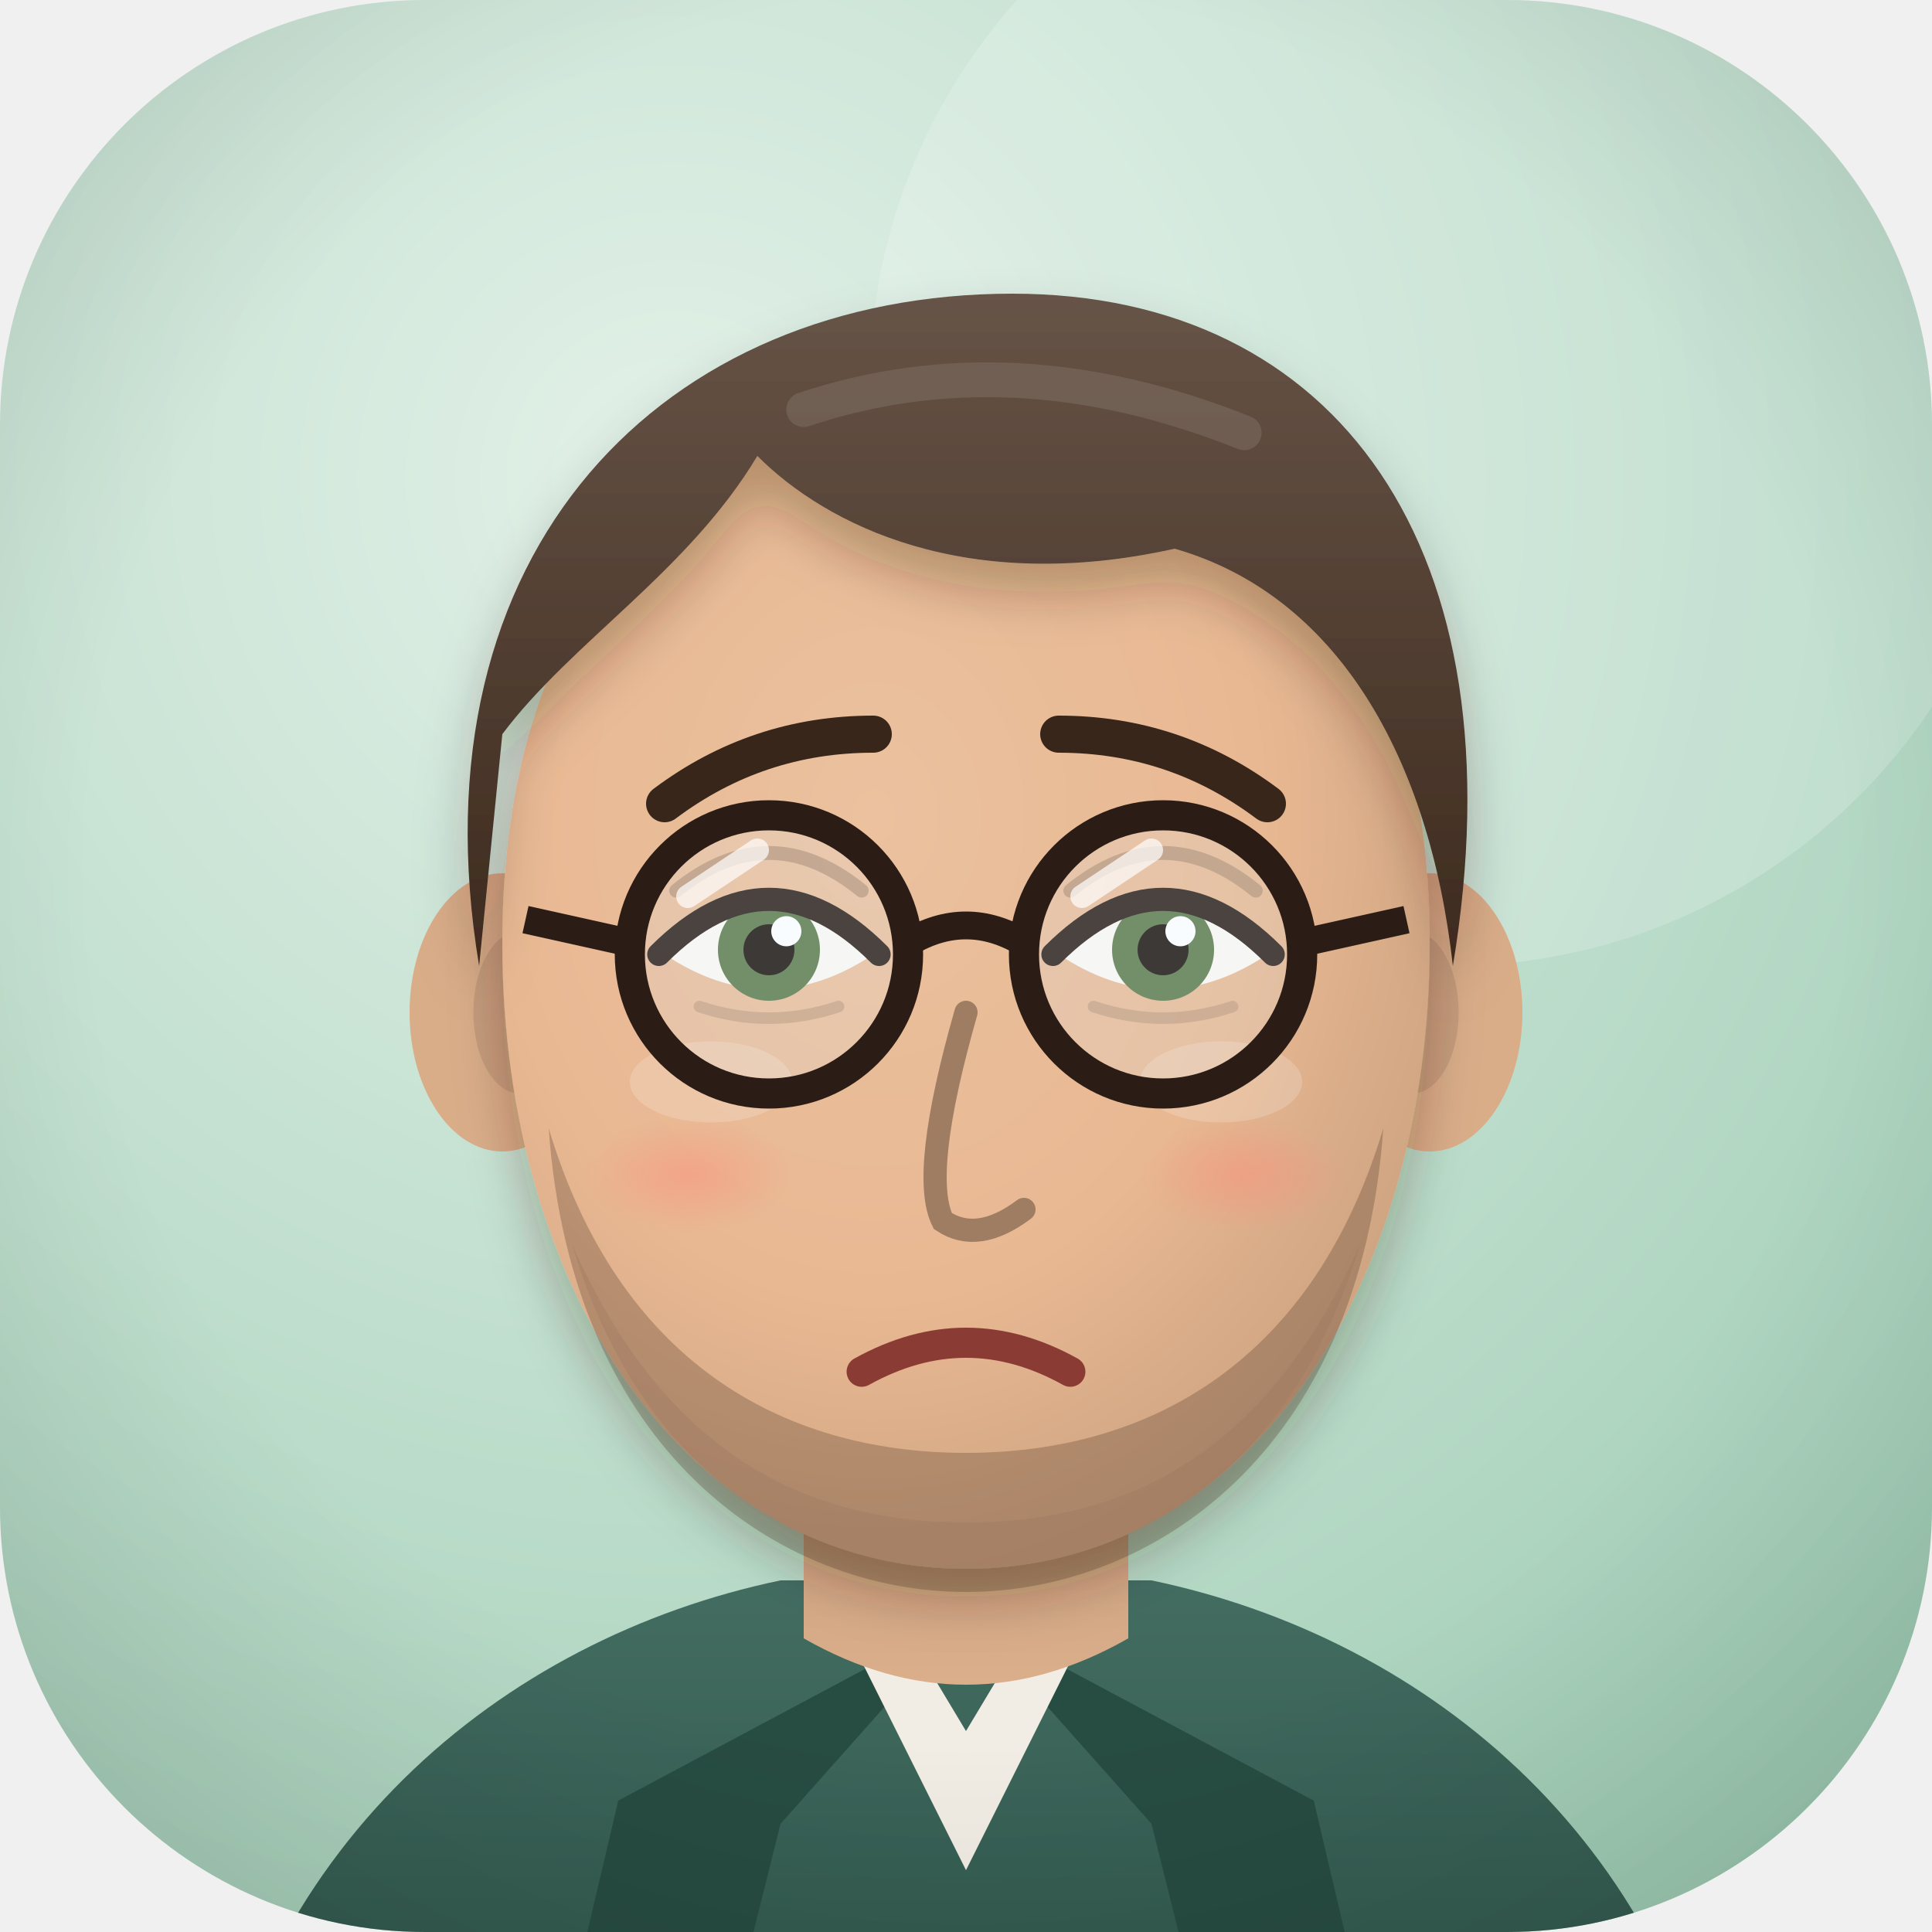
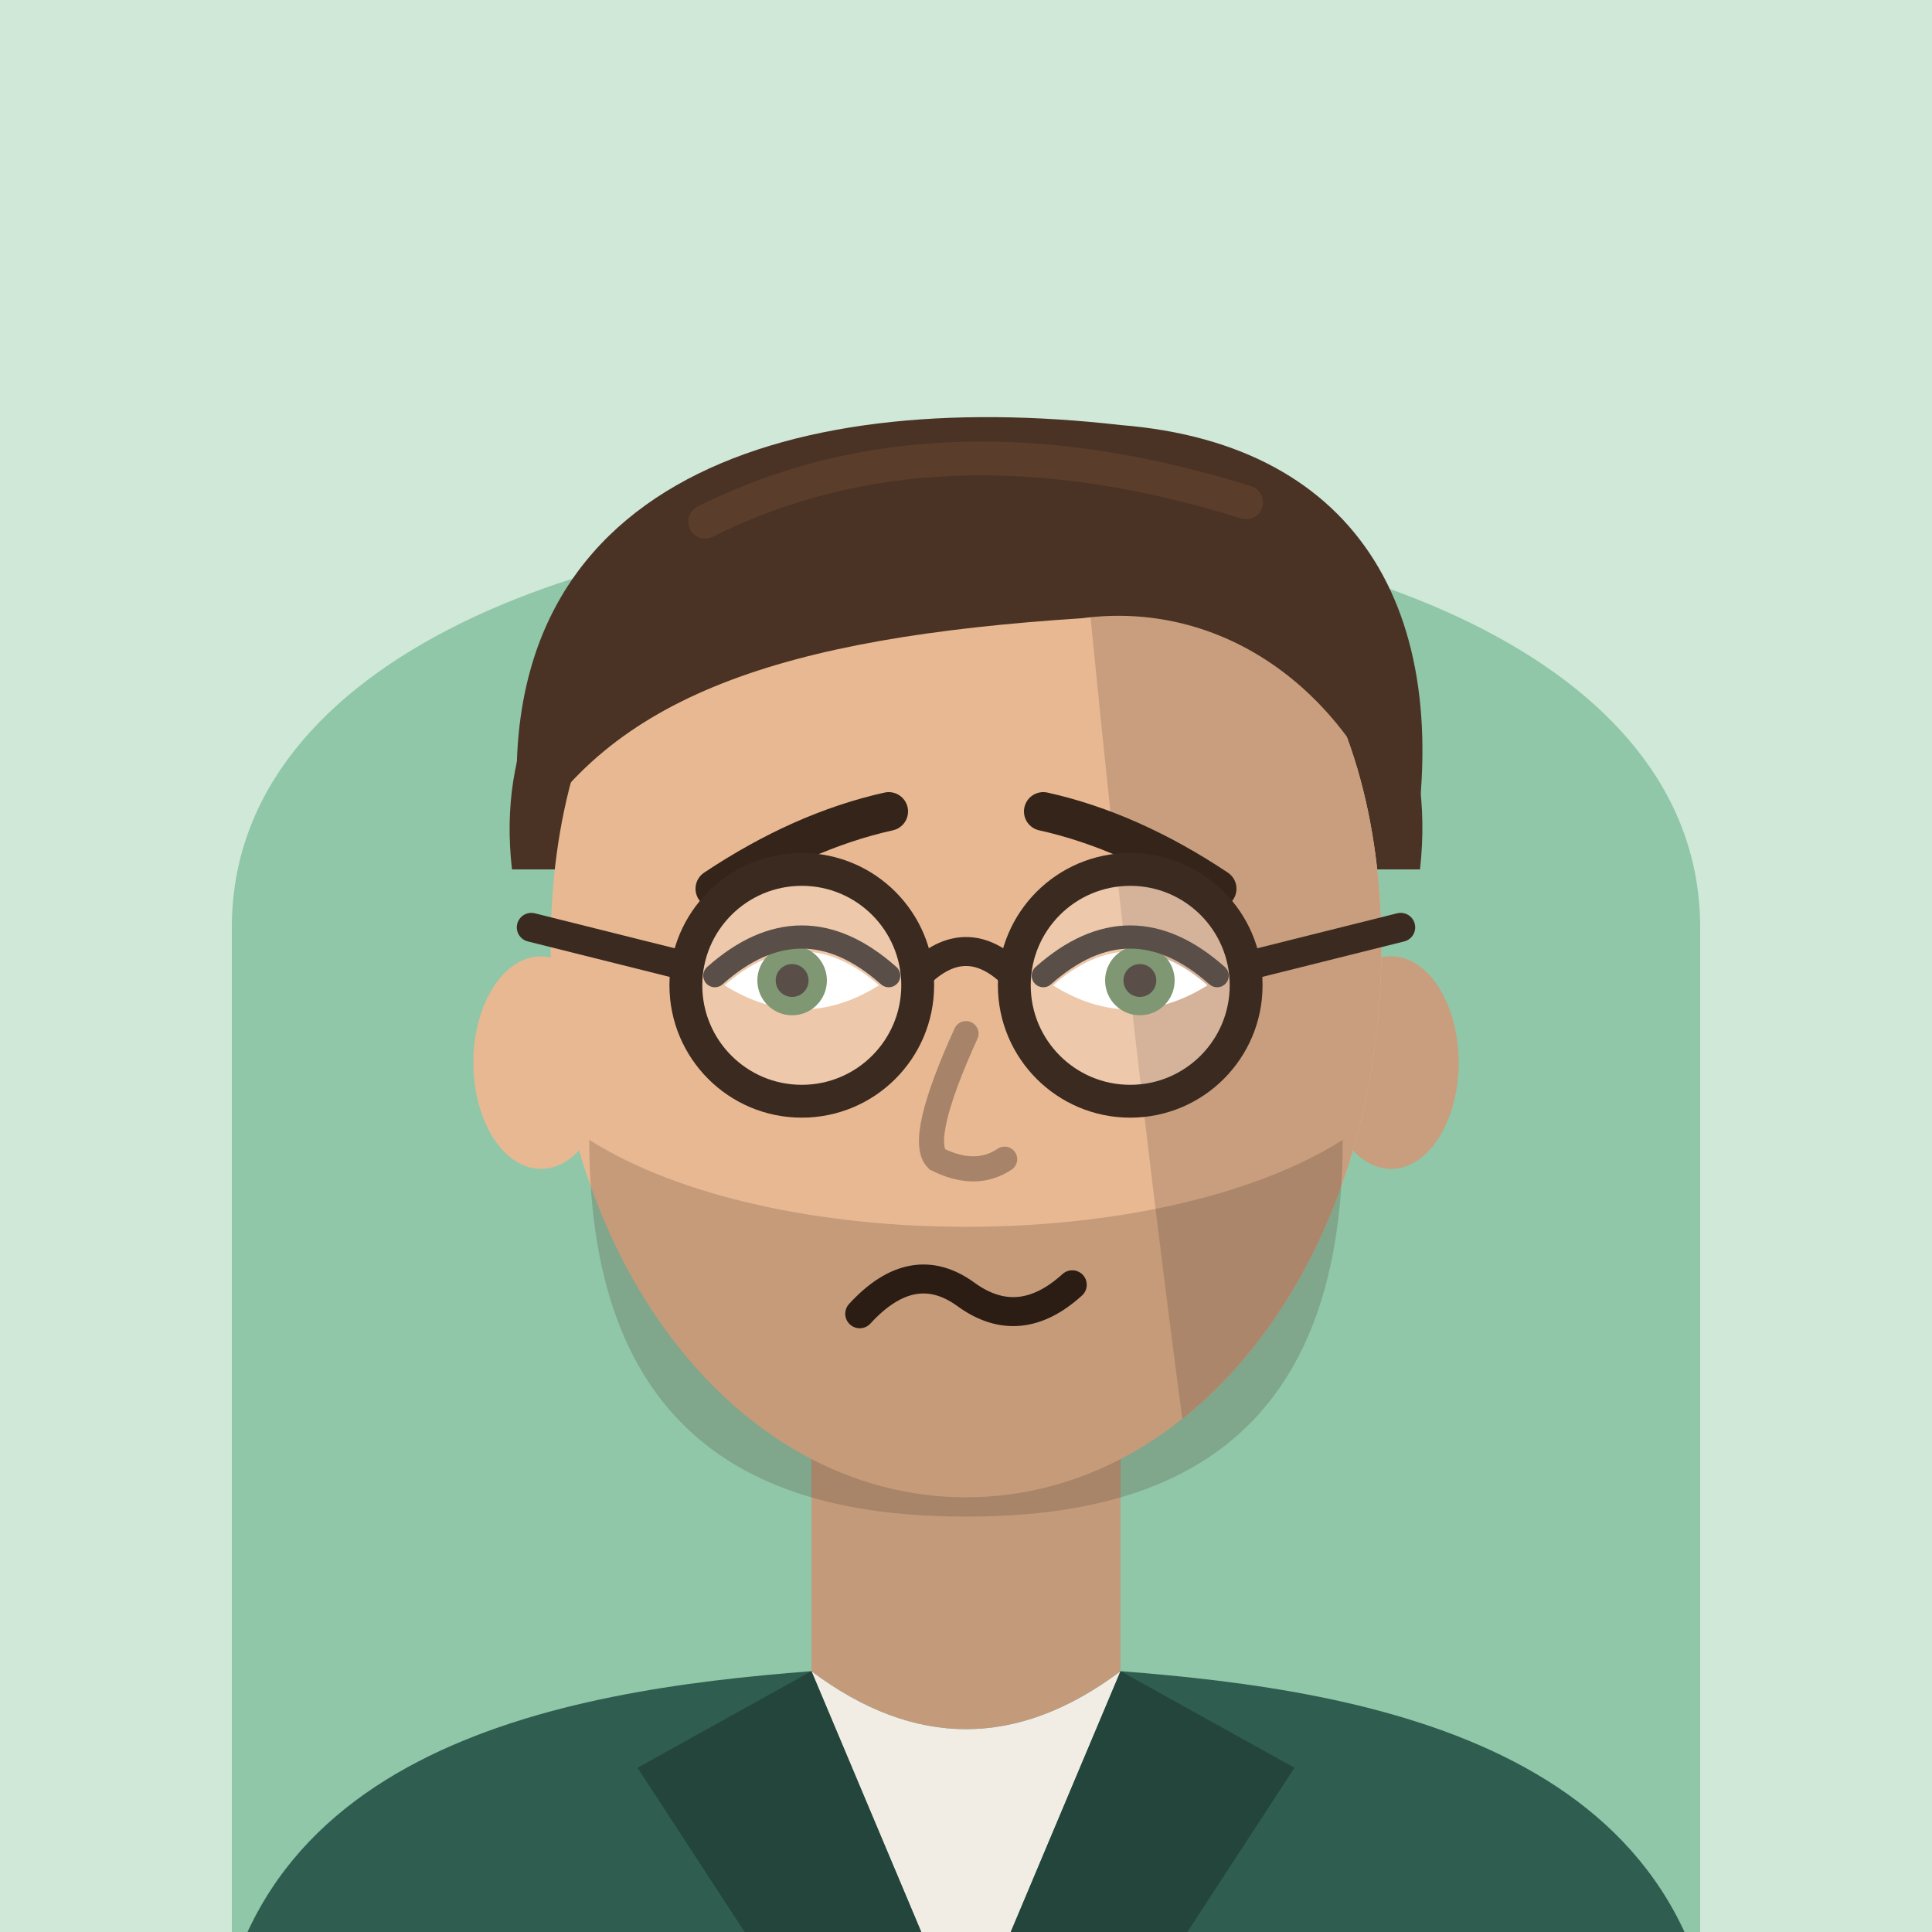
- <svg xmlns="http://www.w3.org/2000/svg" viewBox="0 0 200 200" width="200" height="200">
+ <svg xmlns="http://www.w3.org/2000/svg" viewBox="0 0 200 200">
  <defs>
-     <radialGradient id="p2bg" cx="0.35" cy="0.25" r="0.9">
-       <stop offset="0" stop-color="#e3f1e8" stop-opacity="1" />
-       <stop offset="1" stop-color="#9fcdb5" stop-opacity="1" />
-     </radialGradient>
-     <radialGradient id="p2sk" cx="0.4" cy="0.35" r="0.7">
-       <stop offset="0" stop-color="#ebc19f" stop-opacity="1" />
-       <stop offset="0.6" stop-color="#e8b892" stop-opacity="1" />
-       <stop offset="1" stop-color="#cca280" stop-opacity="1" />
-     </radialGradient>
-     <linearGradient id="p2nk" x1="0" y1="0" x2="0" y2="1">
-       <stop offset="0" stop-color="#be9778" stop-opacity="1" />
-       <stop offset="1" stop-color="#dcaf8b" stop-opacity="1" />
-     </linearGradient>
-     <linearGradient id="p2hr" x1="0" y1="0" x2="0" y2="1">
-       <stop offset="0" stop-color="#675447" stop-opacity="1" />
-       <stop offset="1" stop-color="#3d2a1e" stop-opacity="1" />
-     </linearGradient>
-     <linearGradient id="p2cl" x1="0" y1="0" x2="0" y2="1">
-       <stop offset="0" stop-color="#446d62" stop-opacity="1" />
-       <stop offset="1" stop-color="#284f44" stop-opacity="1" />
-     </linearGradient>
-     <radialGradient id="p2bl" cx="0.5" cy="0.5" r="0.5">
-       <stop offset="0" stop-color="#ff8b7a" stop-opacity="0.45" />
-       <stop offset="1" stop-color="#ff8b7a" stop-opacity="0" />
-     </radialGradient>
-     <radialGradient id="p2vg" cx="0.5" cy="0.45" r="0.75">
-       <stop offset="0.6" stop-color="#000" stop-opacity="0" />
-       <stop offset="1" stop-color="#000" stop-opacity="0.16" />
-     </radialGradient>
-     <clipPath id="p2cp">
-       <rect width="200" height="200" rx="44" />
+     <clipPath id="c230469417">
+       <path d="M100 40 C130 40 143 62 143 88 C143 120 124 145 100 145 C76 145 57 120 57 88 C57 62 70 40 100 40 Z" />
    </clipPath>
-     <filter id="p2rm" x="-20%" y="-20%" width="140%" height="140%">
-       <feDropShadow dx="0" dy="2.5" stdDeviation="2.2" flood-color="#2b1a10" flood-opacity="0.28" />
-     </filter>
+     <clipPath id="c230469417f">
+       <rect width="200" height="200" />
+     </clipPath>
  </defs>
-   <g clip-path="url(#p2cp)">
-     <rect width="200" height="200" fill="url(#p2bg)" />
-     <circle cx="150" cy="40" r="60" fill="#fff" opacity="0.18" />
-     <g transform="translate(100 112) scale(1.2) translate(-100 -104)">
-       <path d="M34 200 C38 170 60 152 84 147 L116 147 C140 152 162 170 166 200 Z" fill="url(#p2cl)" />
-       <path d="M100 150 L84 168 L76 200 L62 200 L70 166 Z" fill="#274c42" />
-       <path d="M100 150 L116 168 L124 200 L138 200 L130 166 Z" fill="#274c42" />
-       <path d="M90 152 L100 172 L110 152 L106 150 L100 160 L94 150 Z" fill="#f2ede4" />
-       <path d="M86 130 L86 152 Q100 160 114 152 L114 130 Z" fill="url(#p2nk)" />
-       <path d="M86 140 Q100 150 114 140 L114 134 Q100 144 86 134 Z" fill="#ae8a6e" opacity="0.35" />
-       <ellipse cx="60" cy="98" rx="8" ry="12" fill="#daad89" />
-       <ellipse cx="61.5" cy="98" rx="4" ry="7" fill="#ba9375" opacity="0.6" />
-       <ellipse cx="140" cy="98" rx="8" ry="12" fill="#daad89" />
-       <ellipse cx="138.5" cy="98" rx="4" ry="7" fill="#ba9375" opacity="0.6" />
-       <path d="M100 46 C126 46 140 64 140 92 C140 122 124 146 100 146 C76 146 60 122 60 92 C60 64 74 46 100 46 Z" fill="url(#p2sk)" filter="url(#p2rm)" />
-       <path d="M66 118 C72 138 86 146 100 146 C114 146 128 138 134 118 C126 136 114 142 100 142 C86 142 74 136 66 118 Z" fill="#ba9375" opacity="0.35" />
-       <ellipse cx="78" cy="104" rx="7" ry="3.5" fill="#fff" opacity="0.18" />
-       <ellipse cx="122" cy="104" rx="7" ry="3.5" fill="#fff" opacity="0.18" />
-       <ellipse cx="76" cy="112" rx="9" ry="5" fill="url(#p2bl)" />
-       <ellipse cx="124" cy="112" rx="9" ry="5" fill="url(#p2bl)" />
-       <path d="M74 80 Q82 74 92 74" stroke="#38261b" stroke-width="3.2" fill="none" stroke-linecap="round" />
-       <path d="M126 80 Q118 74 108 74" stroke="#38261b" stroke-width="3.2" fill="none" stroke-linecap="round" />
-       <path d="M74 93 Q83 84 92 93 Q83 99 74 93 Z" fill="#fbf8f4" />
-       <circle cx="83" cy="92.6" r="4.4" fill="#5b7a4a" />
-       <circle cx="83" cy="92.6" r="2.2" fill="#1a110c" />
-       <circle cx="84.5" cy="91" r="1.3" fill="#fff" />
-       <path d="M73.5 93 Q83 83.5 92.5 93" stroke="#2b1d16" stroke-width="2" fill="none" stroke-linecap="round" />
-       <path d="M75 87.5 Q83 81 91 87.5" stroke="#a28166" stroke-width="1.2" fill="none" opacity="0.6" stroke-linecap="round" />
-       <path d="M77 97.5 Q83 99.5 89 97.5" stroke="#ae8a6e" stroke-width="1" fill="none" opacity="0.5" stroke-linecap="round" />
-       <path d="M108 93 Q117 84 126 93 Q117 99 108 93 Z" fill="#fbf8f4" />
-       <circle cx="117" cy="92.6" r="4.4" fill="#5b7a4a" />
-       <circle cx="117" cy="92.6" r="2.2" fill="#1a110c" />
-       <circle cx="118.5" cy="91" r="1.3" fill="#fff" />
-       <path d="M107.5 93 Q117 83.5 126.5 93" stroke="#2b1d16" stroke-width="2" fill="none" stroke-linecap="round" />
-       <path d="M109 87.5 Q117 81 125 87.5" stroke="#a28166" stroke-width="1.2" fill="none" opacity="0.6" stroke-linecap="round" />
-       <path d="M111 97.5 Q117 99.5 123 97.5" stroke="#ae8a6e" stroke-width="1" fill="none" opacity="0.5" stroke-linecap="round" />
-       <path d="M100 98 Q96 112 98 116 Q101 118 105 115" stroke="#9e7d63" stroke-width="2" fill="none" stroke-linecap="round" />
-       <path d="M64 108 C66 136 84 148 100 148 C116 148 134 136 136 108 C130 128 116 136 100 136 C84 136 70 128 64 108 Z" fill="#4a3324" opacity="0.28" />
-       <path d="M91 129 Q100 124 109 129" stroke="#8a3b34" stroke-width="2.6" fill="none" stroke-linecap="round" />
-       <g filter="url(#p2rm)">
-         <path d="M58 94 C52 58 74 36 104 36 C132 36 148 58 142 94 C140 76 132 62 118 58 C100 62 88 56 82 50 C76 60 66 66 60 74 Z" fill="url(#p2hr)" />
-         <path d="M86 46 Q104 40 124 48" stroke="#7d6c61" stroke-width="3" fill="none" stroke-linecap="round" opacity="0.55" />
+   <g clip-path="url(#c230469417f)">
+     <rect width="200" height="200" fill="#cfe8d8" />
+     <path d="M24 210 L24 96 C24 40 176 40 176 96 L176 210 Z" fill="#8fc7a8" />
+     <g transform="translate(0 10)">
+       <path d="M84 129 L84 167 Q100 179 116 167 L116 129 Z" fill="#c39b7b" />
+       <path d="M22 208 C22 171 58 165 84 163 Q100 175 116 163 C142 165 178 171 178 208 Z" fill="#2f5d50" />
+       <path d="M84 163 L100 201 L116 163 Q100 175 84 163 Z" fill="#f2ede4" />
+       <path d="M84 163 L66 173 L96 219 L100 201 Z" fill="#23453b" />
+       <path d="M116 163 L134 173 L104 219 L100 201 Z" fill="#23453b" />
+       <g transform="rotate(0 100 145)">
+         <path d="M53 80 C47 28 153 26 147 80 Z" fill="#4a3324" />
+         <ellipse cx="56" cy="100" rx="7" ry="11" fill="#e8b892" />
+         <ellipse cx="144" cy="100" rx="7" ry="11" fill="#c89e7e" />
+         <path d="M100 40 C130 40 143 62 143 88 C143 120 124 145 100 145 C76 145 57 120 57 88 C57 62 70 40 100 40 Z" fill="#e8b892" />
+         <g clip-path="url(#c230469417)">
+           <path d="M108 0 L200 0 L200 200 L132 200 Q118 120 108 0 Z" fill="#c89e7e" />
+         </g>
+         <path d="M61 108 C61 140 80 147 100 147 C120 147 139 140 139 108 C120 120 80 120 61 108 Z" fill="#4a3324" opacity="0.22" />
+         <path d="M54 78 C49 40 81 30 116 34 C141 36 151 54 146 80 C141 62 127 52 112 54 C81 56 63 62 54 78 Z" fill="#4a3324" />
+         <path d="M73 44 Q97 32 129 42" fill="none" stroke="#644531" stroke-width="3.5" opacity="0.6" stroke-linecap="round" />
+         <path d="M92 74 Q83 76 74 82" fill="none" stroke="#342419" stroke-width="4" stroke-linecap="round" />
+         <path d="M108 74 Q117 76 126 82" fill="none" stroke="#342419" stroke-width="4" stroke-linecap="round" />
+         <path d="M75 92 Q83 85 91 92 Q83 97 75 92 Z" fill="#fff" />
+         <circle cx="82" cy="91.5" r="3.6" fill="#5b7a4a" />
+         <circle cx="82" cy="91.5" r="1.7" fill="#2b1c14" />
+         <path d="M74 91 Q83 83 92 91" fill="none" stroke="#2b1c14" stroke-width="2.4" stroke-linecap="round" />
+         <path d="M109 92 Q117 85 125 92 Q117 97 109 92 Z" fill="#fff" />
+         <circle cx="118" cy="91.5" r="3.6" fill="#5b7a4a" />
+         <circle cx="118" cy="91.5" r="1.7" fill="#2b1c14" />
+         <path d="M108 91 Q117 83 126 91" fill="none" stroke="#2b1c14" stroke-width="2.4" stroke-linecap="round" />
+         <path d="M100 97 Q95 108 97 110 Q101 112 104 110" fill="none" stroke="#a78469" stroke-width="2.6" stroke-linecap="round" />
+         <path d="M89 126 Q94.5 120 100 124 Q105.5 128 111 123" fill="none" stroke="#2b1c14" stroke-width="3" stroke-linecap="round" />
+         <circle cx="83" cy="92" r="12" fill="rgba(255,255,255,0.22)" stroke="#3a2a20" stroke-width="3.4" />
+         <circle cx="117" cy="92" r="12" fill="rgba(255,255,255,0.22)" stroke="#3a2a20" stroke-width="3.4" />
+         <path d="M95 91 Q100 86 105 91" fill="none" stroke="#3a2a20" stroke-width="3" />
+         <path d="M71 90 L55 86 M129 90 L145 86" stroke="#3a2a20" stroke-width="3" stroke-linecap="round" />
      </g>
-       <circle cx="83" cy="93" r="12" fill="#dfeffa" fill-opacity="0.18" stroke="#2b1d16" stroke-width="2.6" />
-       <circle cx="117" cy="93" r="12" fill="#dfeffa" fill-opacity="0.18" stroke="#2b1d16" stroke-width="2.6" />
-       <path d="M95 92 Q100 89 105 92" stroke="#2b1d16" stroke-width="2.4" fill="none" />
-       <path d="M71 92 L62 90 M129 92 L138 90" stroke="#2b1d16" stroke-width="2.4" />
-       <path d="M76 88 L82 84 M110 88 L116 84" stroke="#fff" stroke-width="2" stroke-linecap="round" opacity="0.7" />
    </g>
-     <rect width="200" height="200" fill="url(#p2vg)" />
  </g>
</svg>
